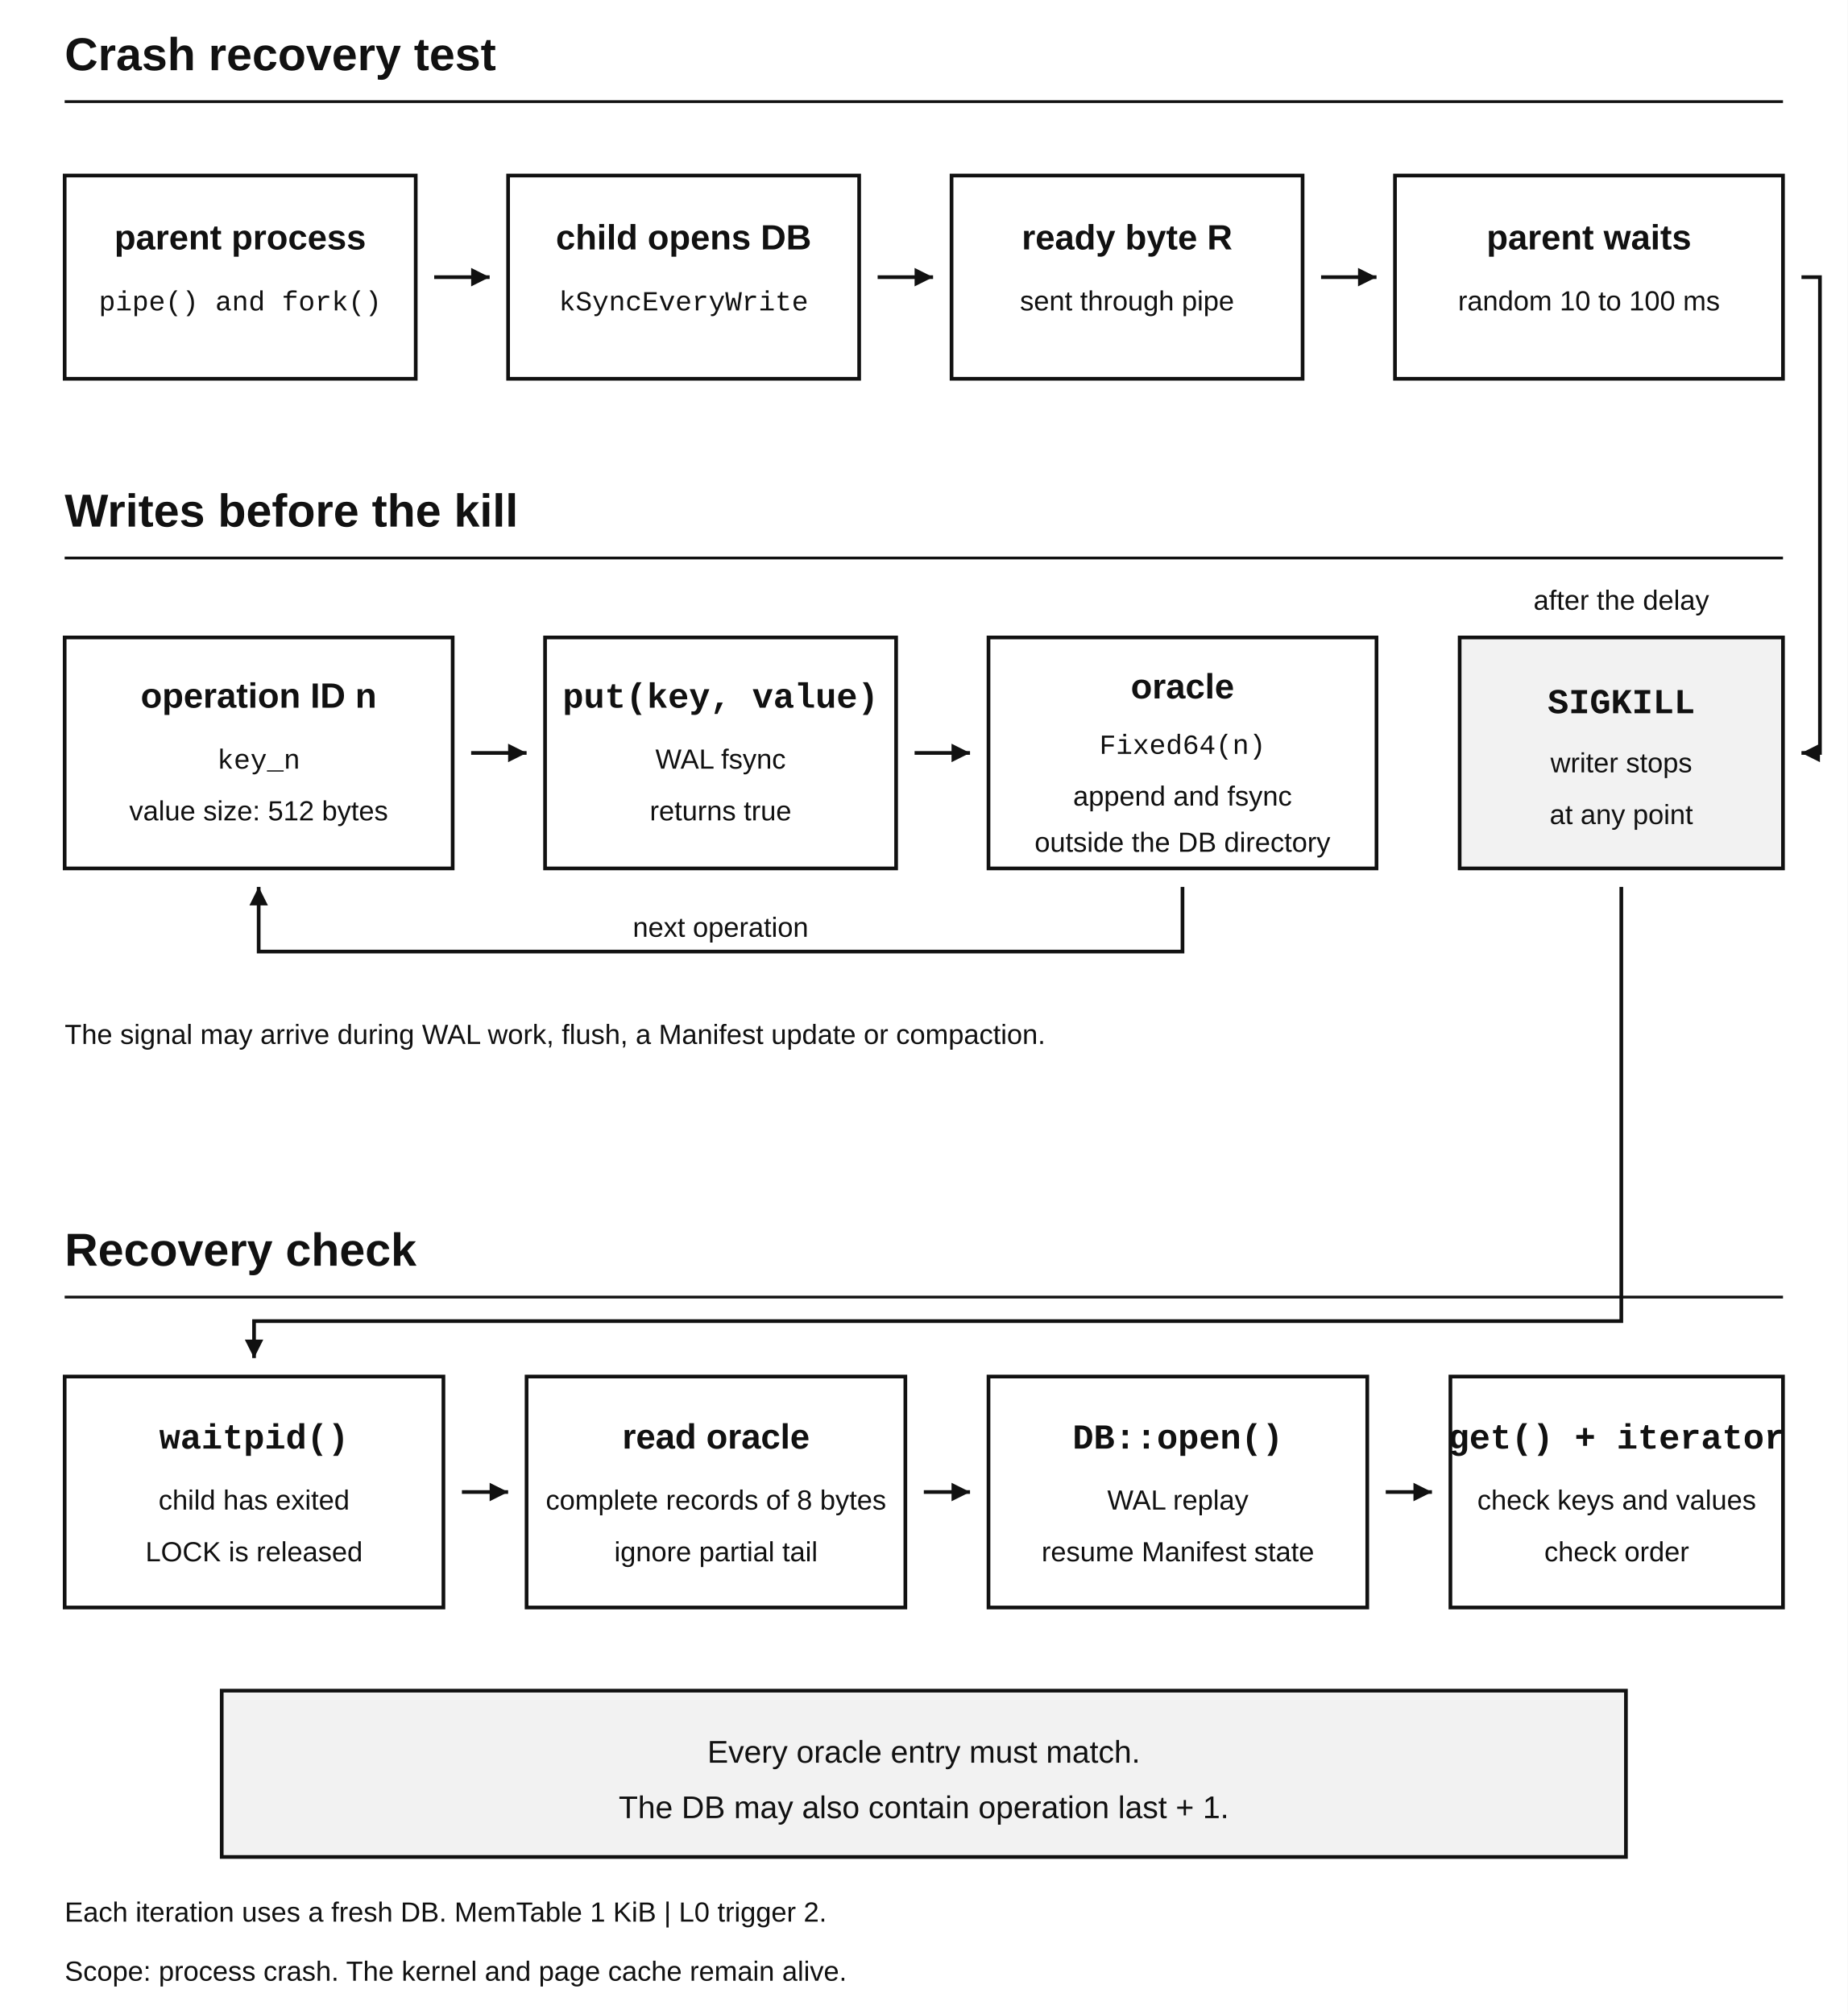
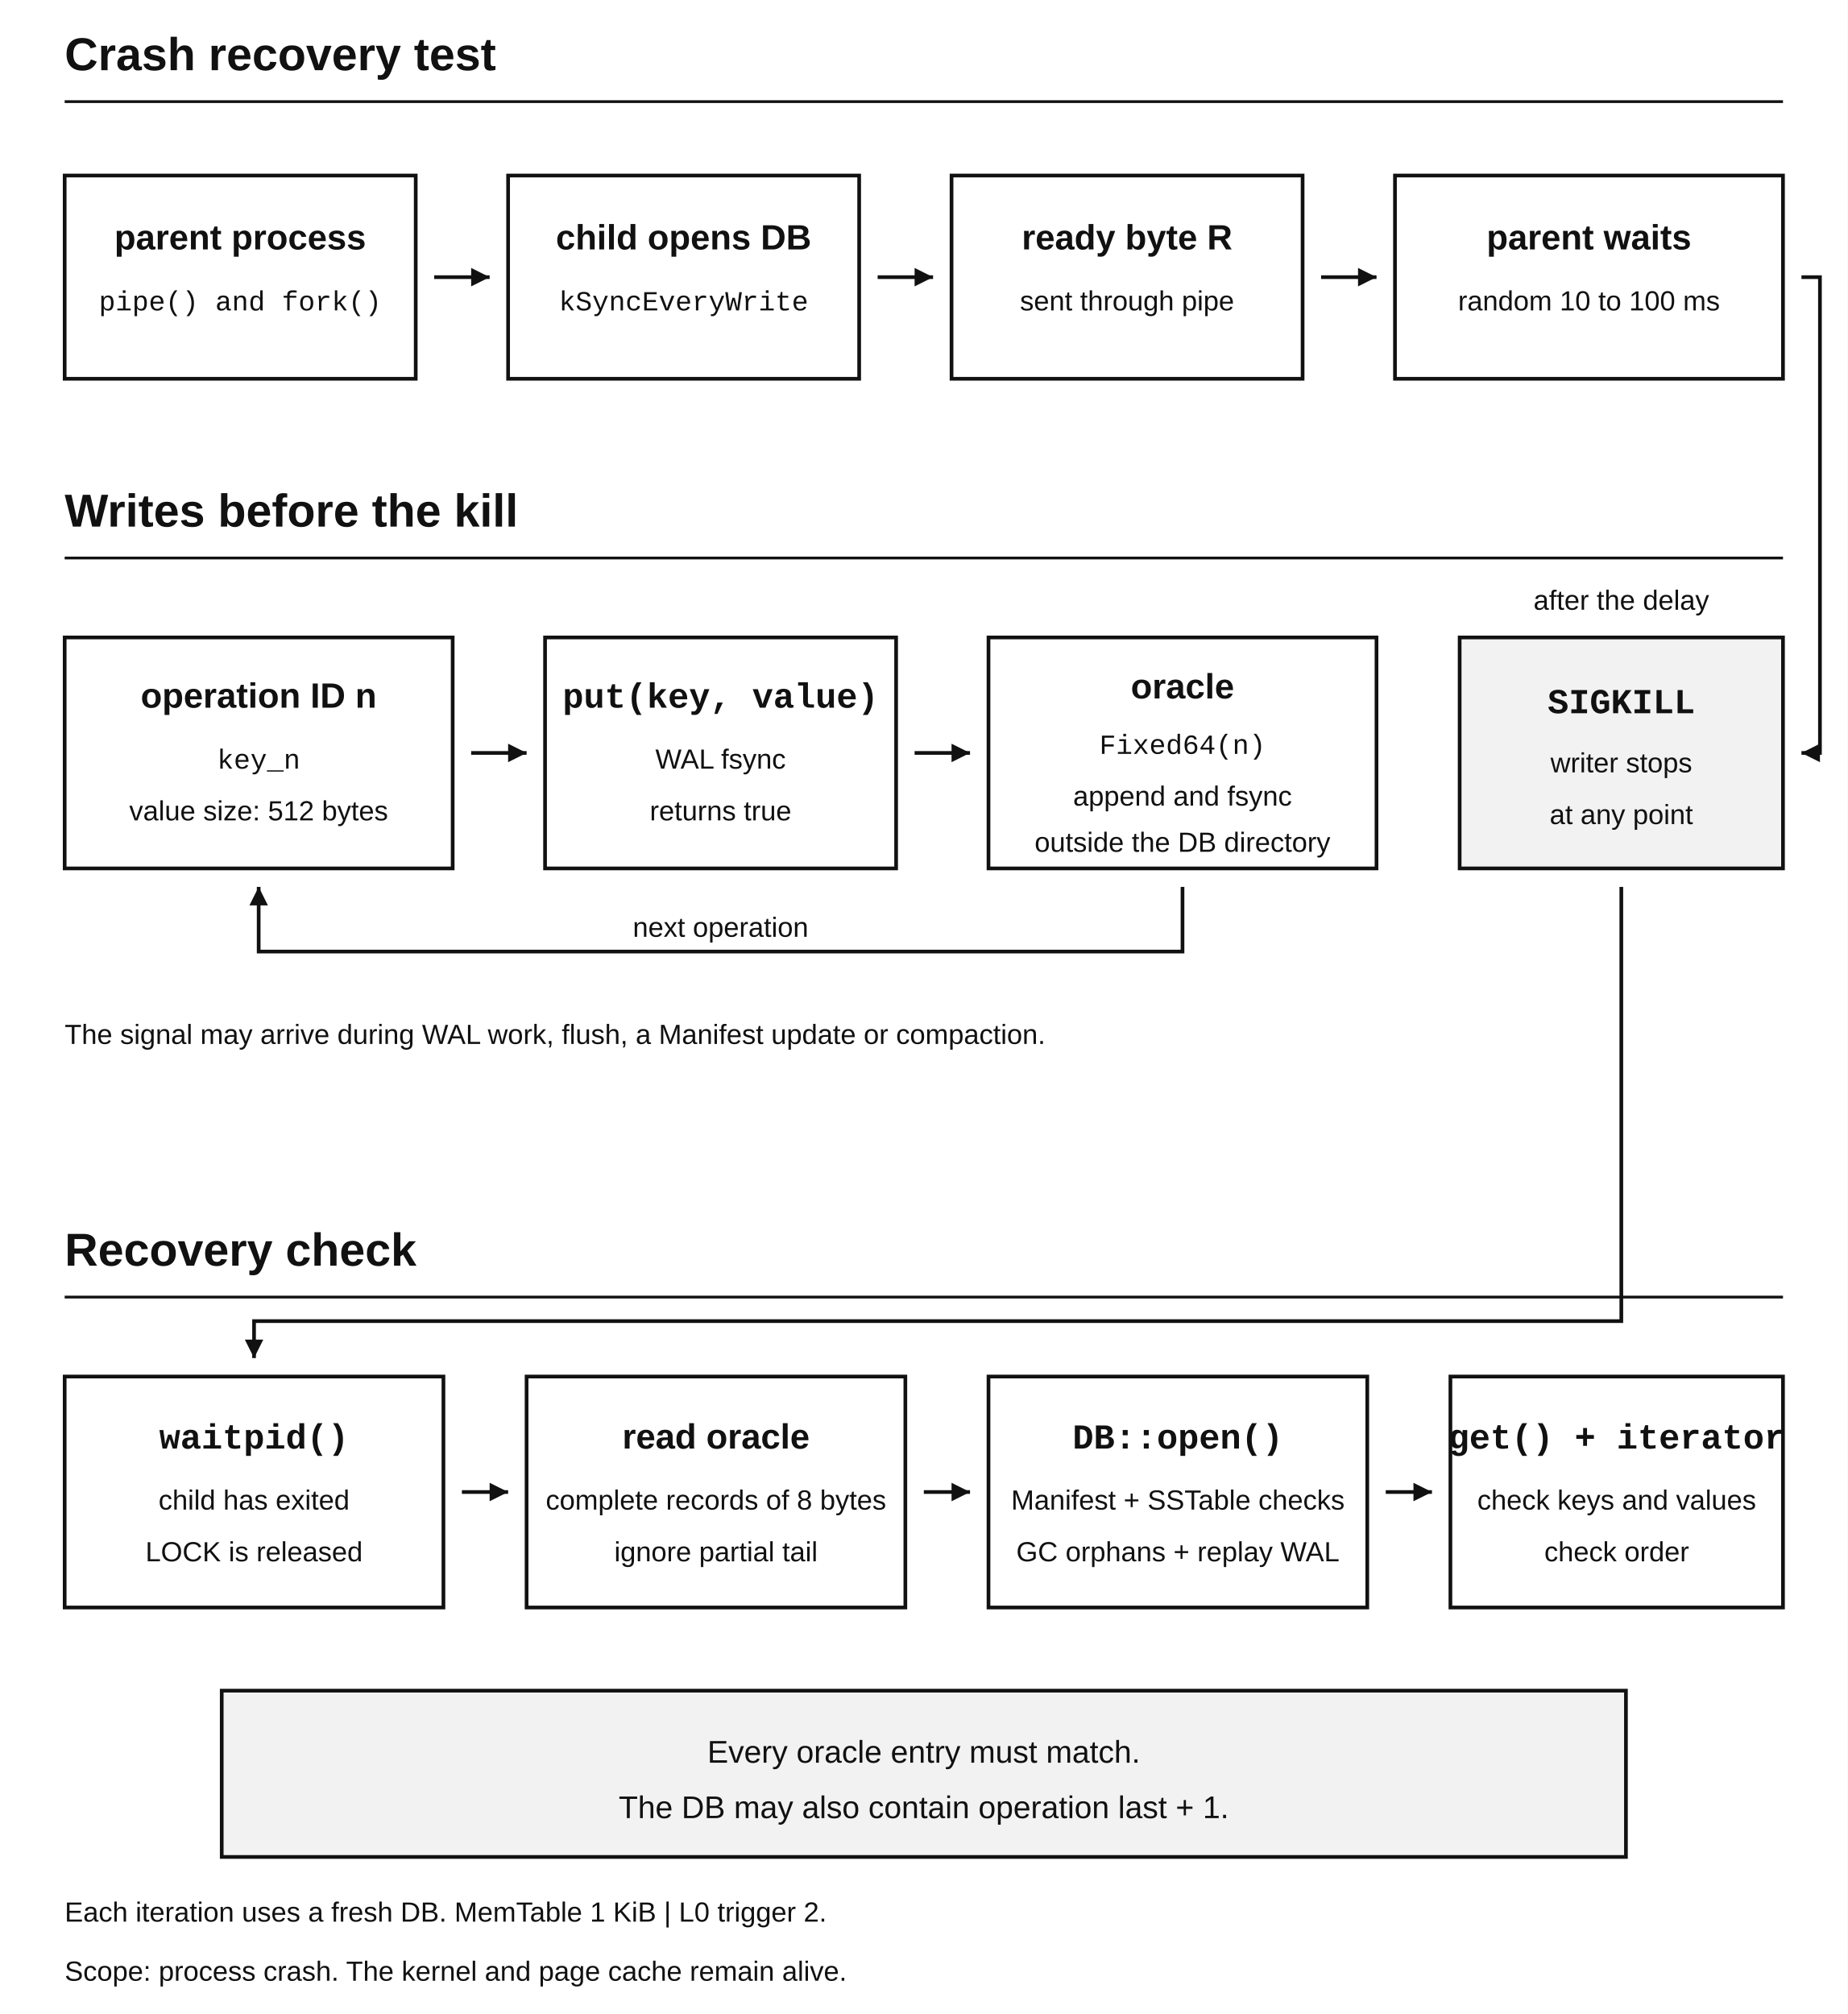
<svg xmlns="http://www.w3.org/2000/svg" width="1000" height="1090" viewBox="0 0 1000 1090">
  <defs>
    <marker id="arrow" viewBox="0 0 10 10" refX="10" refY="5" markerWidth="10" markerHeight="10" orient="auto" markerUnits="userSpaceOnUse">
      <path d="M 0 0 L 10 5 L 0 10 z" fill="#111" />
    </marker>
  </defs>
  <style>
    text { font-family: Arial, Helvetica, sans-serif; fill: #111; }
    .heading { font-size: 25px; font-weight: 700; }
    .label { font-size: 19px; font-weight: 700; }
    .text { font-size: 17px; }
    .small { font-size: 15px; }
    .mono { font-family: Consolas, "Liberation Mono", monospace; }
    .box { fill: white; stroke: #111; stroke-width: 2; }
    .light { fill: #f2f2f2; stroke: #111; stroke-width: 2; }
    .line { fill: none; stroke: #111; stroke-width: 2; marker-end: url(#arrow); }
</style>
  <rect width="1000" height="1120" fill="white" />
  <text class="heading" x="35" y="38">Crash recovery test</text>
  <line x1="35" y1="55" x2="965" y2="55" stroke="#111" stroke-width="1.5" />
  <rect class="box" x="35" y="95" width="190" height="110" />
  <text class="label" x="130" y="135" text-anchor="middle">parent process</text>
  <text class="small mono" x="130" y="168" text-anchor="middle">pipe() and fork()</text>
  <rect class="box" x="275" y="95" width="190" height="110" />
  <text class="label" x="370" y="135" text-anchor="middle">child opens DB</text>
  <text class="small mono" x="370" y="168" text-anchor="middle">kSyncEveryWrite</text>
  <rect class="box" x="515" y="95" width="190" height="110" />
  <text class="label" x="610" y="135" text-anchor="middle">ready byte R</text>
  <text class="small" x="610" y="168" text-anchor="middle">sent through pipe</text>
  <rect class="box" x="755" y="95" width="210" height="110" />
  <text class="label" x="860" y="135" text-anchor="middle">parent waits</text>
  <text class="small" x="860" y="168" text-anchor="middle">random 10 to 100 ms</text>
  <path class="line" d="M 235 150 L 265 150" />
  <path class="line" d="M 475 150 L 505 150" />
  <path class="line" d="M 715 150 L 745 150" />
  <text class="heading" x="35" y="285">Writes before the kill</text>
  <line x1="35" y1="302" x2="965" y2="302" stroke="#111" stroke-width="1.5" />
  <rect class="box" x="35" y="345" width="210" height="125" />
  <text class="label" x="140" y="383" text-anchor="middle">operation ID n</text>
  <text class="small mono" x="140" y="416" text-anchor="middle">key_n</text>
  <text class="small" x="140" y="444" text-anchor="middle">value size: 512 bytes</text>
  <rect class="box" x="295" y="345" width="190" height="125" />
  <text class="label mono" x="390" y="383" text-anchor="middle">put(key, value)</text>
  <text class="small" x="390" y="416" text-anchor="middle">WAL fsync</text>
  <text class="small" x="390" y="444" text-anchor="middle">returns true</text>
  <rect class="box" x="535" y="345" width="210" height="125" />
  <text class="label" x="640" y="378" text-anchor="middle">oracle</text>
  <text class="small mono" x="640" y="408" text-anchor="middle">Fixed64(n)</text>
  <text class="small" x="640" y="436" text-anchor="middle">append and fsync</text>
  <text class="small" x="640" y="461" text-anchor="middle">outside the DB directory</text>
  <rect class="light" x="790" y="345" width="175" height="125" />
  <text class="label mono" x="877.5" y="386" text-anchor="middle">SIGKILL</text>
  <text class="small" x="877.5" y="418" text-anchor="middle">writer stops</text>
  <text class="small" x="877.5" y="446" text-anchor="middle">at any point</text>
  <path class="line" d="M 255 407.5 L 285 407.5" />
  <path class="line" d="M 495 407.5 L 525 407.5" />
  <path class="line" d="M 640 480 L 640 515 L 140 515 L 140 480" />
  <text class="small" x="390" y="507" text-anchor="middle">next operation</text>
  <path class="line" d="M 975 150 L 985 150 L 985 407.5 L 975 407.5" />
  <text class="small" x="877.5" y="330" text-anchor="middle">after the delay</text>
  <text class="small" x="35" y="565">The signal may arrive during WAL work, flush, a Manifest update or compaction.</text>
  <text class="heading" x="35" y="685">Recovery check</text>
  <line x1="35" y1="702" x2="965" y2="702" stroke="#111" stroke-width="1.5" />
  <rect class="box" x="35" y="745" width="205" height="125" />
  <text class="label mono" x="137.5" y="784" text-anchor="middle">waitpid()</text>
  <text class="small" x="137.5" y="817" text-anchor="middle">child has exited</text>
  <text class="small" x="137.5" y="845" text-anchor="middle">LOCK is released</text>
  <rect class="box" x="285" y="745" width="205" height="125" />
  <text class="label" x="387.5" y="784" text-anchor="middle">read oracle</text>
  <text class="small" x="387.5" y="817" text-anchor="middle">complete records of 8 bytes</text>
  <text class="small" x="387.5" y="845" text-anchor="middle">ignore partial tail</text>
  <rect class="box" x="535" y="745" width="205" height="125" />
  <text class="label mono" x="637.5" y="784" text-anchor="middle">DB::open()</text>
-   <text class="small" x="637.5" y="817" text-anchor="middle">WAL replay</text>
-   <text class="small" x="637.5" y="845" text-anchor="middle">resume Manifest state</text>
+   <text class="small" x="637.5" y="817" text-anchor="middle">Manifest + SSTable checks</text>
+   <text class="small" x="637.5" y="845" text-anchor="middle">GC orphans + replay WAL</text>
  <rect class="box" x="785" y="745" width="180" height="125" />
  <text class="label mono" x="875" y="784" text-anchor="middle">get() + iterator</text>
  <text class="small" x="875" y="817" text-anchor="middle">check keys and values</text>
  <text class="small" x="875" y="845" text-anchor="middle">check order</text>
  <path class="line" d="M 877.5 480 L 877.5 715 L 137.5 715 L 137.5 735" />
  <path class="line" d="M 250 807.5 L 275 807.5" />
  <path class="line" d="M 500 807.5 L 525 807.5" />
  <path class="line" d="M 750 807.5 L 775 807.5" />
  <rect class="light" x="120" y="915" width="760" height="90" />
  <text class="text" x="500" y="954" text-anchor="middle">Every oracle entry must match.</text>
  <text class="text" x="500" y="984" text-anchor="middle">The DB may also contain operation last + 1.</text>
  <text class="small" x="35" y="1040">Each iteration uses a fresh DB. MemTable 1 KiB | L0 trigger 2.</text>
  <text class="small" x="35" y="1072">Scope: process crash. The kernel and page cache remain alive.</text>
</svg>
